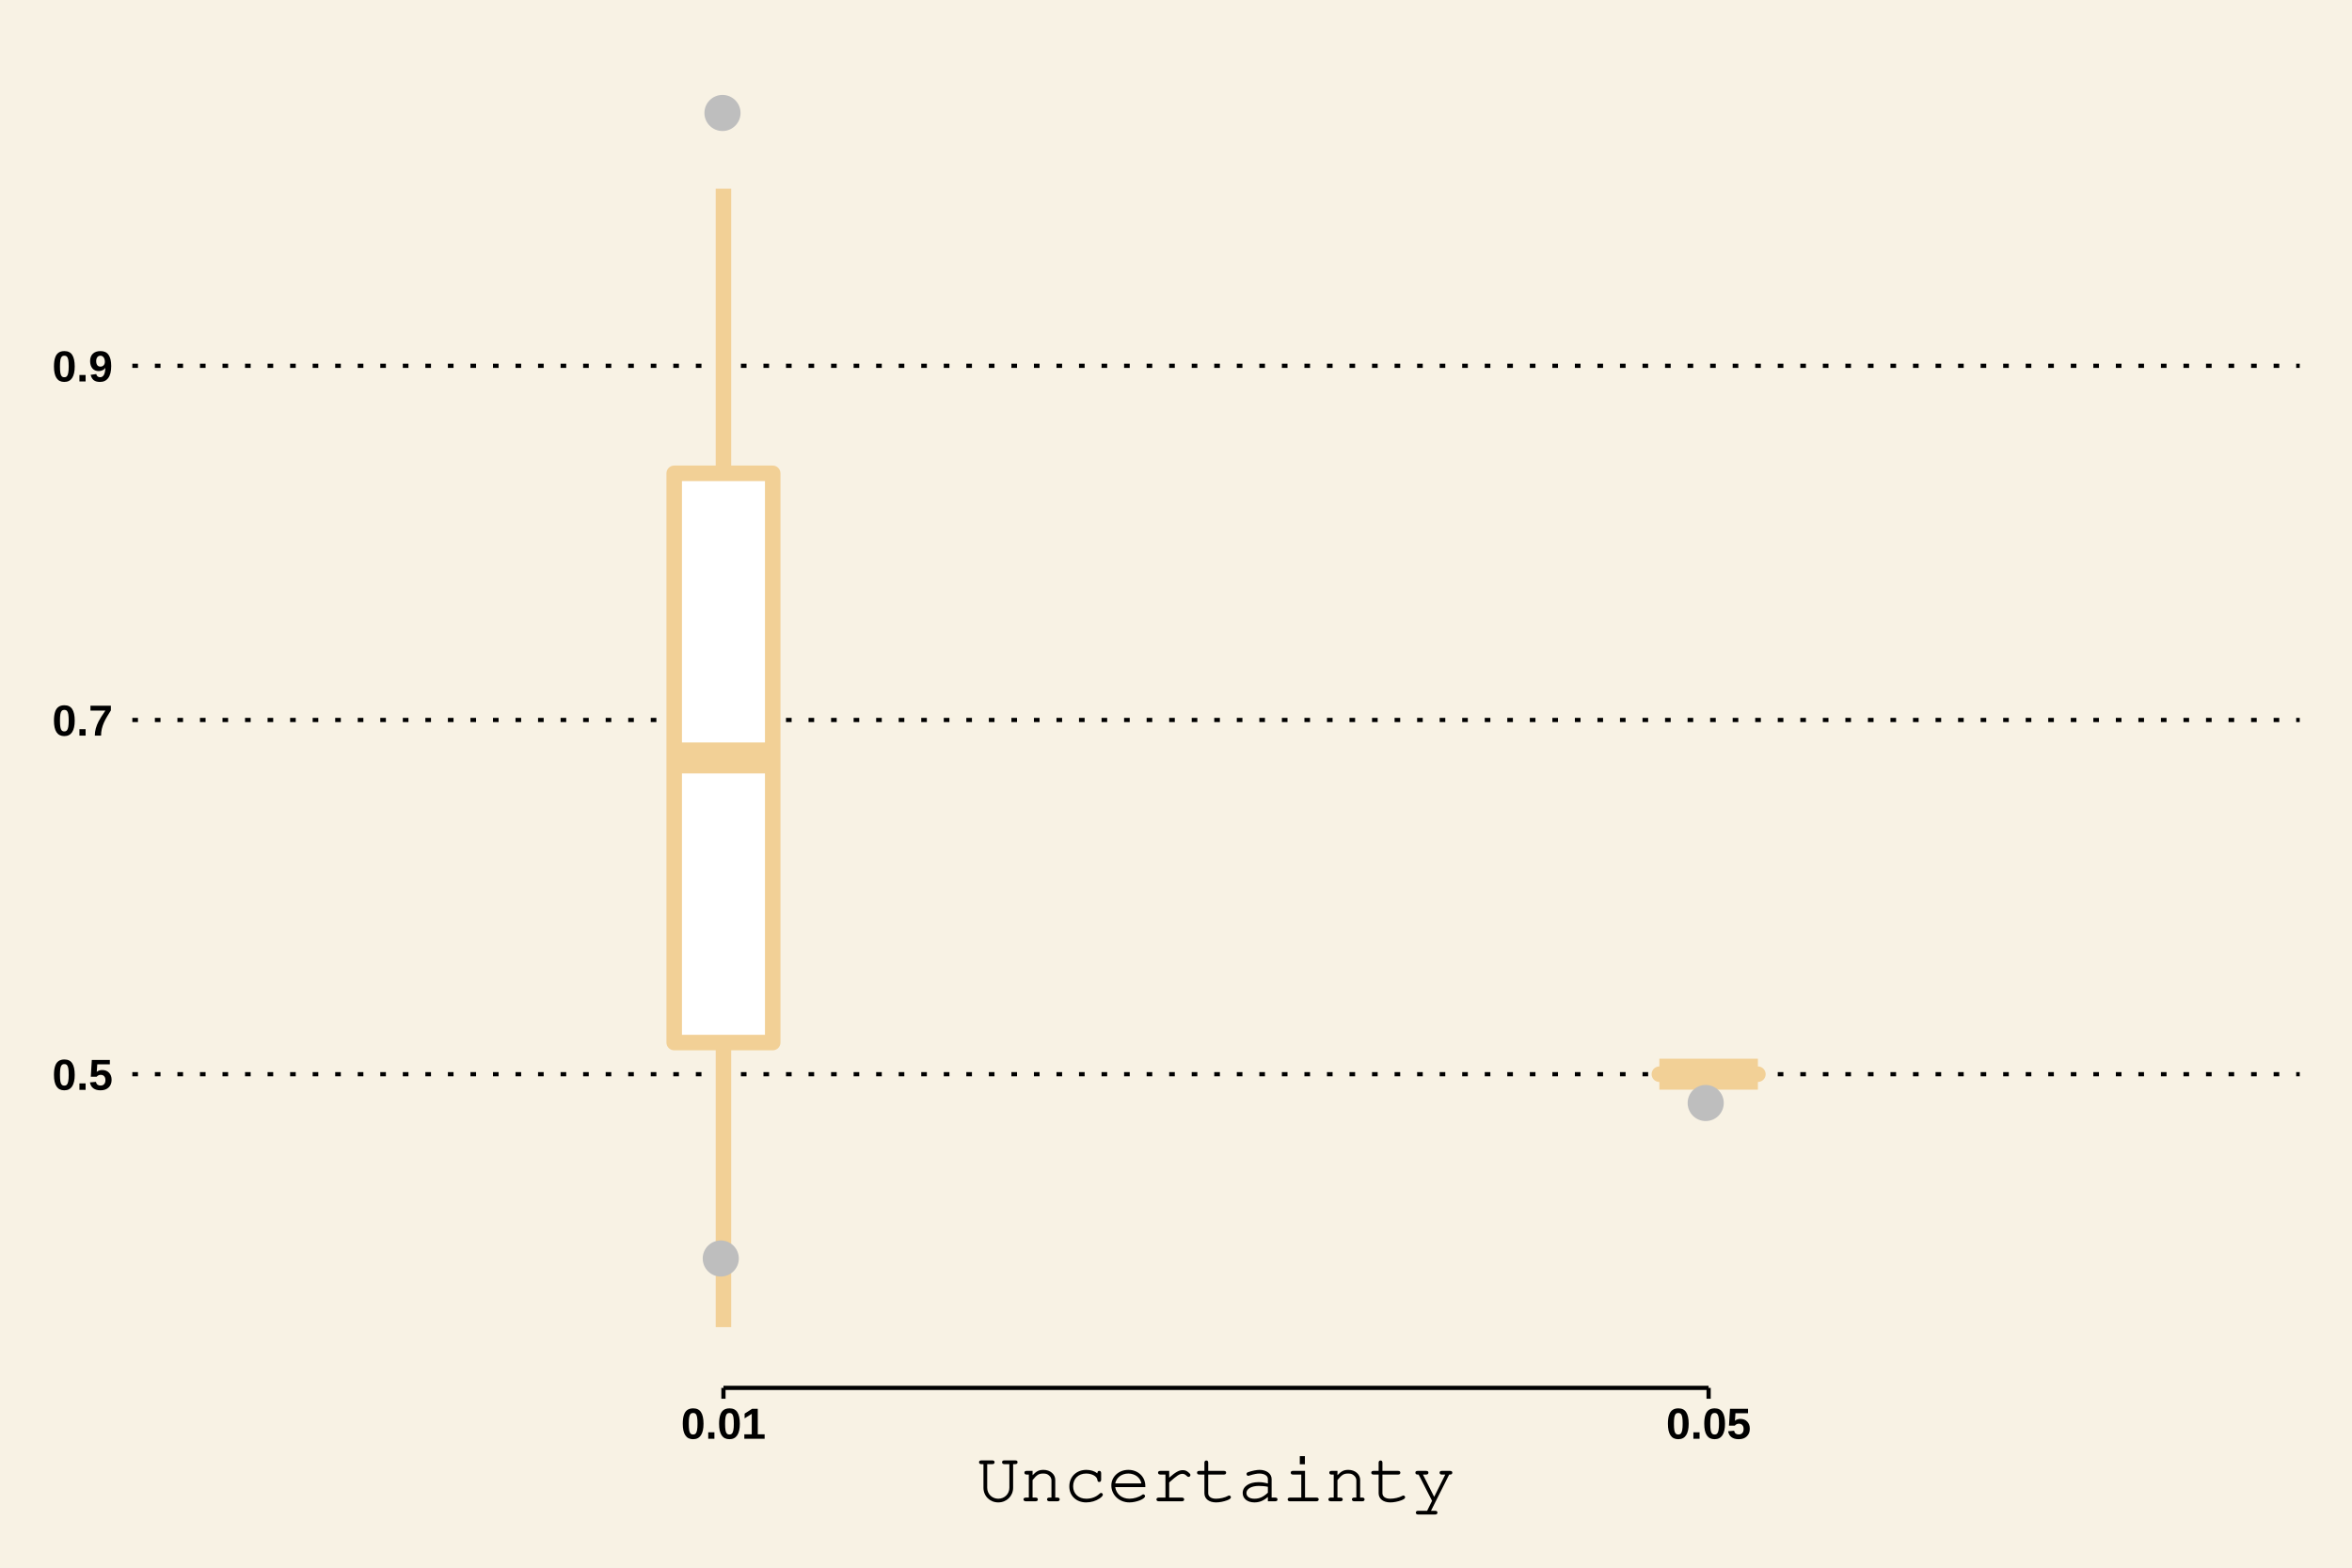
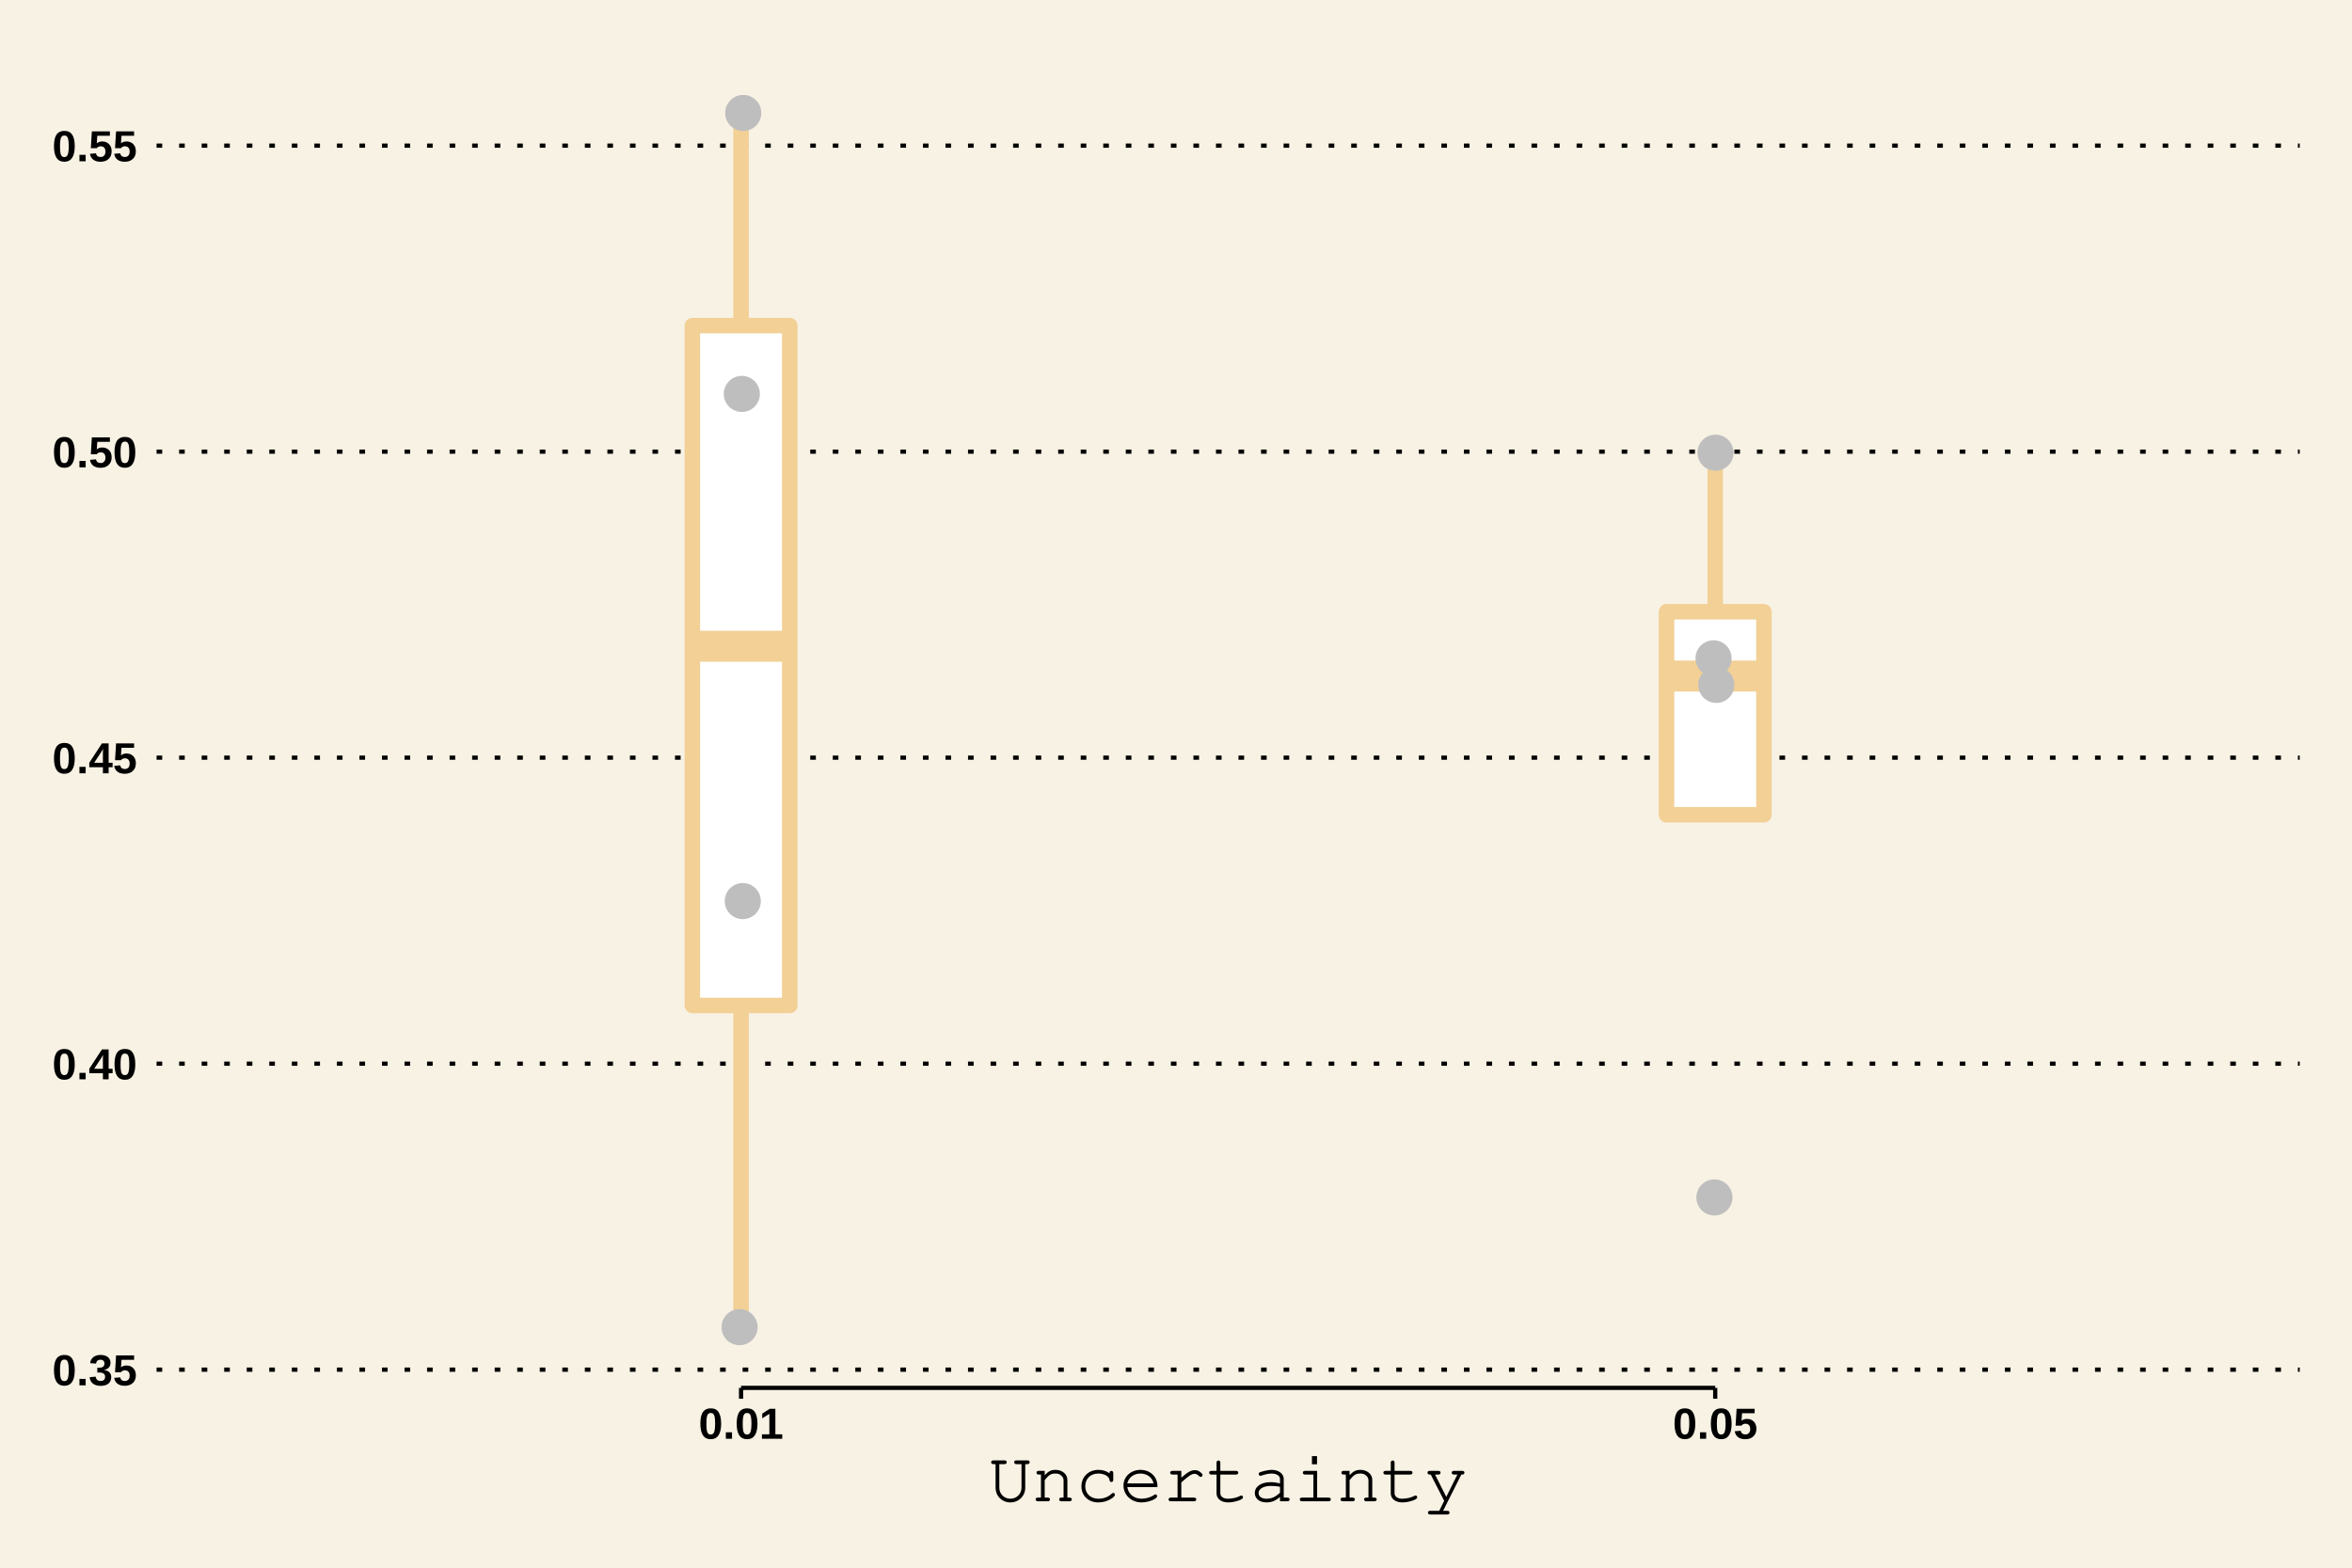
<svg xmlns="http://www.w3.org/2000/svg" class="svglite" width="648.00pt" height="432.00pt" viewBox="0 0 648.00 432.00">
  <defs>
    <style type="text/css">
    .svglite line, .svglite polyline, .svglite polygon, .svglite path, .svglite rect, .svglite circle {
      fill: none;
      stroke: #000000;
      stroke-linecap: round;
      stroke-linejoin: round;
      stroke-miterlimit: 10.00;
    }
  </style>
  </defs>
  <rect width="100%" height="100%" style="stroke: none; fill: #F8F2E4;" />
  <defs>
    <clipPath id="cpMC4wMHw2NDguMDB8MC4wMHw0MzIuMDA=">
      <rect x="0.00" y="0.00" width="648.00" height="432.00" />
    </clipPath>
  </defs>
  <g clip-path="url(#cpMC4wMHw2NDguMDB8MC4wMHw0MzIuMDA=)">
-     <rect x="0.00" y="0" width="648.00" height="432.00" style="stroke-width: 1.16; stroke: none; fill: #F8F2E4;" />
+     <rect x="-0" y="0" width="648.00" height="432.00" style="stroke-width: 1.16; stroke: none; fill: #F8F2E4;" />
  </g>
  <defs>
-     <clipPath id="cpMzYuNDZ8NjMzLjYwfDE0LjQwfDM4Mi40NQ==">
-       <rect x="36.46" y="14.40" width="597.14" height="368.05" />
+     <clipPath id="cpNDMuMTR8NjMzLjYwfDE0LjQwfDM4Mi40NQ==">
+       <rect x="43.14" y="14.40" width="590.46" height="368.05" />
    </clipPath>
  </defs>
-   <g clip-path="url(#cpMzYuNDZ8NjMzLjYwfDE0LjQwfDM4Mi40NQ==)">
-     <rect x="36.46" y="14.40" width="597.14" height="368.05" style="stroke-width: 1.16; stroke: none; fill: #F8F2E4;" />
-     <polyline points="36.46,296.01 633.60,296.01 " style="stroke-width: 1.16; stroke-dasharray: 1.55,4.66; stroke-linecap: butt;" />
-     <polyline points="36.46,198.40 633.60,198.40 " style="stroke-width: 1.16; stroke-dasharray: 1.55,4.66; stroke-linecap: butt;" />
-     <polyline points="36.46,100.80 633.60,100.80 " style="stroke-width: 1.16; stroke-dasharray: 1.55,4.66; stroke-linecap: butt;" />
-     <line x1="199.32" y1="130.43" x2="199.32" y2="52.00" style="stroke-width: 4.27; stroke: #F2D096; stroke-linecap: butt;" />
-     <line x1="199.32" y1="287.29" x2="199.32" y2="365.72" style="stroke-width: 4.27; stroke: #F2D096; stroke-linecap: butt;" />
-     <polygon points="185.75,130.43 185.75,287.29 212.89,287.29 212.89,130.43 185.75,130.43 " style="stroke-width: 4.27; stroke: #F2D096; fill: #FFFFFF;" />
-     <line x1="185.75" y1="208.86" x2="212.89" y2="208.86" style="stroke-width: 8.54; stroke: #F2D096; stroke-linecap: butt;" />
-     <line x1="470.74" y1="296.01" x2="470.74" y2="296.01" style="stroke-width: 4.27; stroke: #F2D096; stroke-linecap: butt;" />
-     <line x1="470.74" y1="296.01" x2="470.74" y2="296.01" style="stroke-width: 4.27; stroke: #F2D096; stroke-linecap: butt;" />
-     <polygon points="457.17,296.01 457.17,296.01 484.32,296.01 484.32,296.01 457.17,296.01 " style="stroke-width: 4.27; stroke: #F2D096; fill: #FFFFFF;" />
-     <line x1="457.17" y1="296.01" x2="484.32" y2="296.01" style="stroke-width: 8.54; stroke: #F2D096; stroke-linecap: butt;" />
-     <circle cx="198.58" cy="346.80" r="4.62" style="stroke-width: 0.71; stroke: #BEBEBE; fill: #BEBEBE;" />
-     <circle cx="199.05" cy="31.13" r="4.62" style="stroke-width: 0.71; stroke: #BEBEBE; fill: #BEBEBE;" />
-     <circle cx="469.94" cy="303.95" r="4.62" style="stroke-width: 0.71; stroke: #BEBEBE; fill: #BEBEBE;" />
-     <rect x="36.46" y="14.40" width="597.14" height="368.05" style="stroke-width: 1.16; stroke: none;" />
+   <g clip-path="url(#cpNDMuMTR8NjMzLjYwfDE0LjQwfDM4Mi40NQ==)">
+     <rect x="43.14" y="14.40" width="590.46" height="368.05" style="stroke-width: 1.16; stroke: none; fill: #F8F2E4;" />
+     <polyline points="43.14,377.43 633.60,377.43 " style="stroke-width: 1.16; stroke-dasharray: 1.55,4.66; stroke-linecap: butt;" />
+     <polyline points="43.14,293.11 633.60,293.11 " style="stroke-width: 1.16; stroke-dasharray: 1.55,4.66; stroke-linecap: butt;" />
+     <polyline points="43.14,208.78 633.60,208.78 " style="stroke-width: 1.16; stroke-dasharray: 1.55,4.66; stroke-linecap: butt;" />
+     <polyline points="43.14,124.46 633.60,124.46 " style="stroke-width: 1.16; stroke-dasharray: 1.55,4.66; stroke-linecap: butt;" />
+     <polyline points="43.14,40.13 633.60,40.13 " style="stroke-width: 1.16; stroke-dasharray: 1.55,4.66; stroke-linecap: butt;" />
+     <line x1="204.17" y1="89.73" x2="204.17" y2="33.29" style="stroke-width: 4.27; stroke: #F2D096; stroke-linecap: butt;" />
+     <line x1="204.17" y1="277.07" x2="204.17" y2="365.39" style="stroke-width: 4.27; stroke: #F2D096; stroke-linecap: butt;" />
+     <polygon points="190.75,89.73 190.75,277.07 217.59,277.07 217.59,89.73 190.75,89.73 " style="stroke-width: 4.27; stroke: #F2D096; fill: #FFFFFF;" />
+     <line x1="190.75" y1="178.09" x2="217.59" y2="178.09" style="stroke-width: 8.54; stroke: #F2D096; stroke-linecap: butt;" />
+     <circle cx="472.56" cy="330.13" r="1.95" style="stroke-width: 0.71; stroke: #F2D096; fill: #F2D096;" />
+     <line x1="472.56" y1="168.58" x2="472.56" y2="124.46" style="stroke-width: 4.27; stroke: #F2D096; stroke-linecap: butt;" />
+     <line x1="472.56" y1="224.52" x2="472.56" y2="224.52" style="stroke-width: 4.27; stroke: #F2D096; stroke-linecap: butt;" />
+     <polygon points="459.14,168.58 459.14,224.52 485.98,224.52 485.98,168.58 459.14,168.58 " style="stroke-width: 4.27; stroke: #F2D096; fill: #FFFFFF;" />
+     <line x1="459.14" y1="186.30" x2="485.98" y2="186.30" style="stroke-width: 8.54; stroke: #F2D096; stroke-linecap: butt;" />
+     <circle cx="203.76" cy="365.72" r="4.62" style="stroke-width: 0.71; stroke: #BEBEBE; fill: #BEBEBE;" />
+     <circle cx="204.77" cy="31.13" r="4.62" style="stroke-width: 0.71; stroke: #BEBEBE; fill: #BEBEBE;" />
+     <circle cx="204.64" cy="248.31" r="4.62" style="stroke-width: 0.71; stroke: #BEBEBE; fill: #BEBEBE;" />
+     <circle cx="204.38" cy="108.55" r="4.62" style="stroke-width: 0.71; stroke: #BEBEBE; fill: #BEBEBE;" />
+     <circle cx="472.64" cy="124.75" r="4.62" style="stroke-width: 0.71; stroke: #BEBEBE; fill: #BEBEBE;" />
+     <circle cx="472.34" cy="329.97" r="4.62" style="stroke-width: 0.71; stroke: #BEBEBE; fill: #BEBEBE;" />
+     <circle cx="472.86" cy="188.73" r="4.62" style="stroke-width: 0.71; stroke: #BEBEBE; fill: #BEBEBE;" />
+     <circle cx="472.10" cy="181.41" r="4.62" style="stroke-width: 0.71; stroke: #BEBEBE; fill: #BEBEBE;" />
+     <rect x="43.14" y="14.40" width="590.46" height="368.05" style="stroke-width: 1.16; stroke: none;" />
  </g>
  <g clip-path="url(#cpMC4wMHw2NDguMDB8MC4wMHw0MzIuMDA=)">
-     <text x="31.08" y="300.33" text-anchor="end" style="font-size: 12.00px; font-weight: bold; font-family: Arial;" textLength="16.68px" lengthAdjust="spacingAndGlyphs">0.5</text>
-     <text x="31.08" y="202.72" text-anchor="end" style="font-size: 12.00px; font-weight: bold; font-family: Arial;" textLength="16.68px" lengthAdjust="spacingAndGlyphs">0.7</text>
-     <text x="31.08" y="105.12" text-anchor="end" style="font-size: 12.00px; font-weight: bold; font-family: Arial;" textLength="16.68px" lengthAdjust="spacingAndGlyphs">0.9</text>
-     <polyline points="199.32,382.45 470.74,382.45 " style="stroke-width: 1.16; stroke-linecap: butt;" />
-     <polyline points="199.32,385.44 199.32,382.45 " style="stroke-width: 1.16; stroke-linecap: butt;" />
-     <polyline points="470.74,385.44 470.74,382.45 " style="stroke-width: 1.16; stroke-linecap: butt;" />
-     <text x="199.32" y="396.47" text-anchor="middle" style="font-size: 12.00px; font-weight: bold; font-family: Arial;" textLength="23.36px" lengthAdjust="spacingAndGlyphs">0.01</text>
-     <text x="470.74" y="396.47" text-anchor="middle" style="font-size: 12.00px; font-weight: bold; font-family: Arial;" textLength="23.36px" lengthAdjust="spacingAndGlyphs">0.05</text>
-     <text x="335.03" y="413.70" text-anchor="middle" style="font-size: 20.00px; font-weight: 0; font-family: Courier;" textLength="132.03px" lengthAdjust="spacingAndGlyphs">Uncertainty</text>
+     <text x="37.76" y="381.75" text-anchor="end" style="font-size: 12.00px; font-weight: bold; font-family: Arial;" textLength="23.36px" lengthAdjust="spacingAndGlyphs">0.35</text>
+     <text x="37.76" y="297.43" text-anchor="end" style="font-size: 12.00px; font-weight: bold; font-family: Arial;" textLength="23.36px" lengthAdjust="spacingAndGlyphs">0.40</text>
+     <text x="37.76" y="213.10" text-anchor="end" style="font-size: 12.00px; font-weight: bold; font-family: Arial;" textLength="23.36px" lengthAdjust="spacingAndGlyphs">0.45</text>
+     <text x="37.76" y="128.78" text-anchor="end" style="font-size: 12.00px; font-weight: bold; font-family: Arial;" textLength="23.36px" lengthAdjust="spacingAndGlyphs">0.50</text>
+     <text x="37.76" y="44.45" text-anchor="end" style="font-size: 12.00px; font-weight: bold; font-family: Arial;" textLength="23.36px" lengthAdjust="spacingAndGlyphs">0.55</text>
+     <polyline points="204.17,382.45 472.56,382.45 " style="stroke-width: 1.16; stroke-linecap: butt;" />
+     <polyline points="204.17,385.44 204.17,382.45 " style="stroke-width: 1.16; stroke-linecap: butt;" />
+     <polyline points="472.56,385.44 472.56,382.45 " style="stroke-width: 1.16; stroke-linecap: butt;" />
+     <text x="204.17" y="396.47" text-anchor="middle" style="font-size: 12.00px; font-weight: bold; font-family: Arial;" textLength="23.36px" lengthAdjust="spacingAndGlyphs">0.01</text>
+     <text x="472.56" y="396.47" text-anchor="middle" style="font-size: 12.00px; font-weight: bold; font-family: Arial;" textLength="23.36px" lengthAdjust="spacingAndGlyphs">0.05</text>
+     <text x="338.37" y="413.70" text-anchor="middle" style="font-size: 20.00px; font-weight: 0; font-family: Courier;" textLength="132.03px" lengthAdjust="spacingAndGlyphs">Uncertainty</text>
  </g>
</svg>
